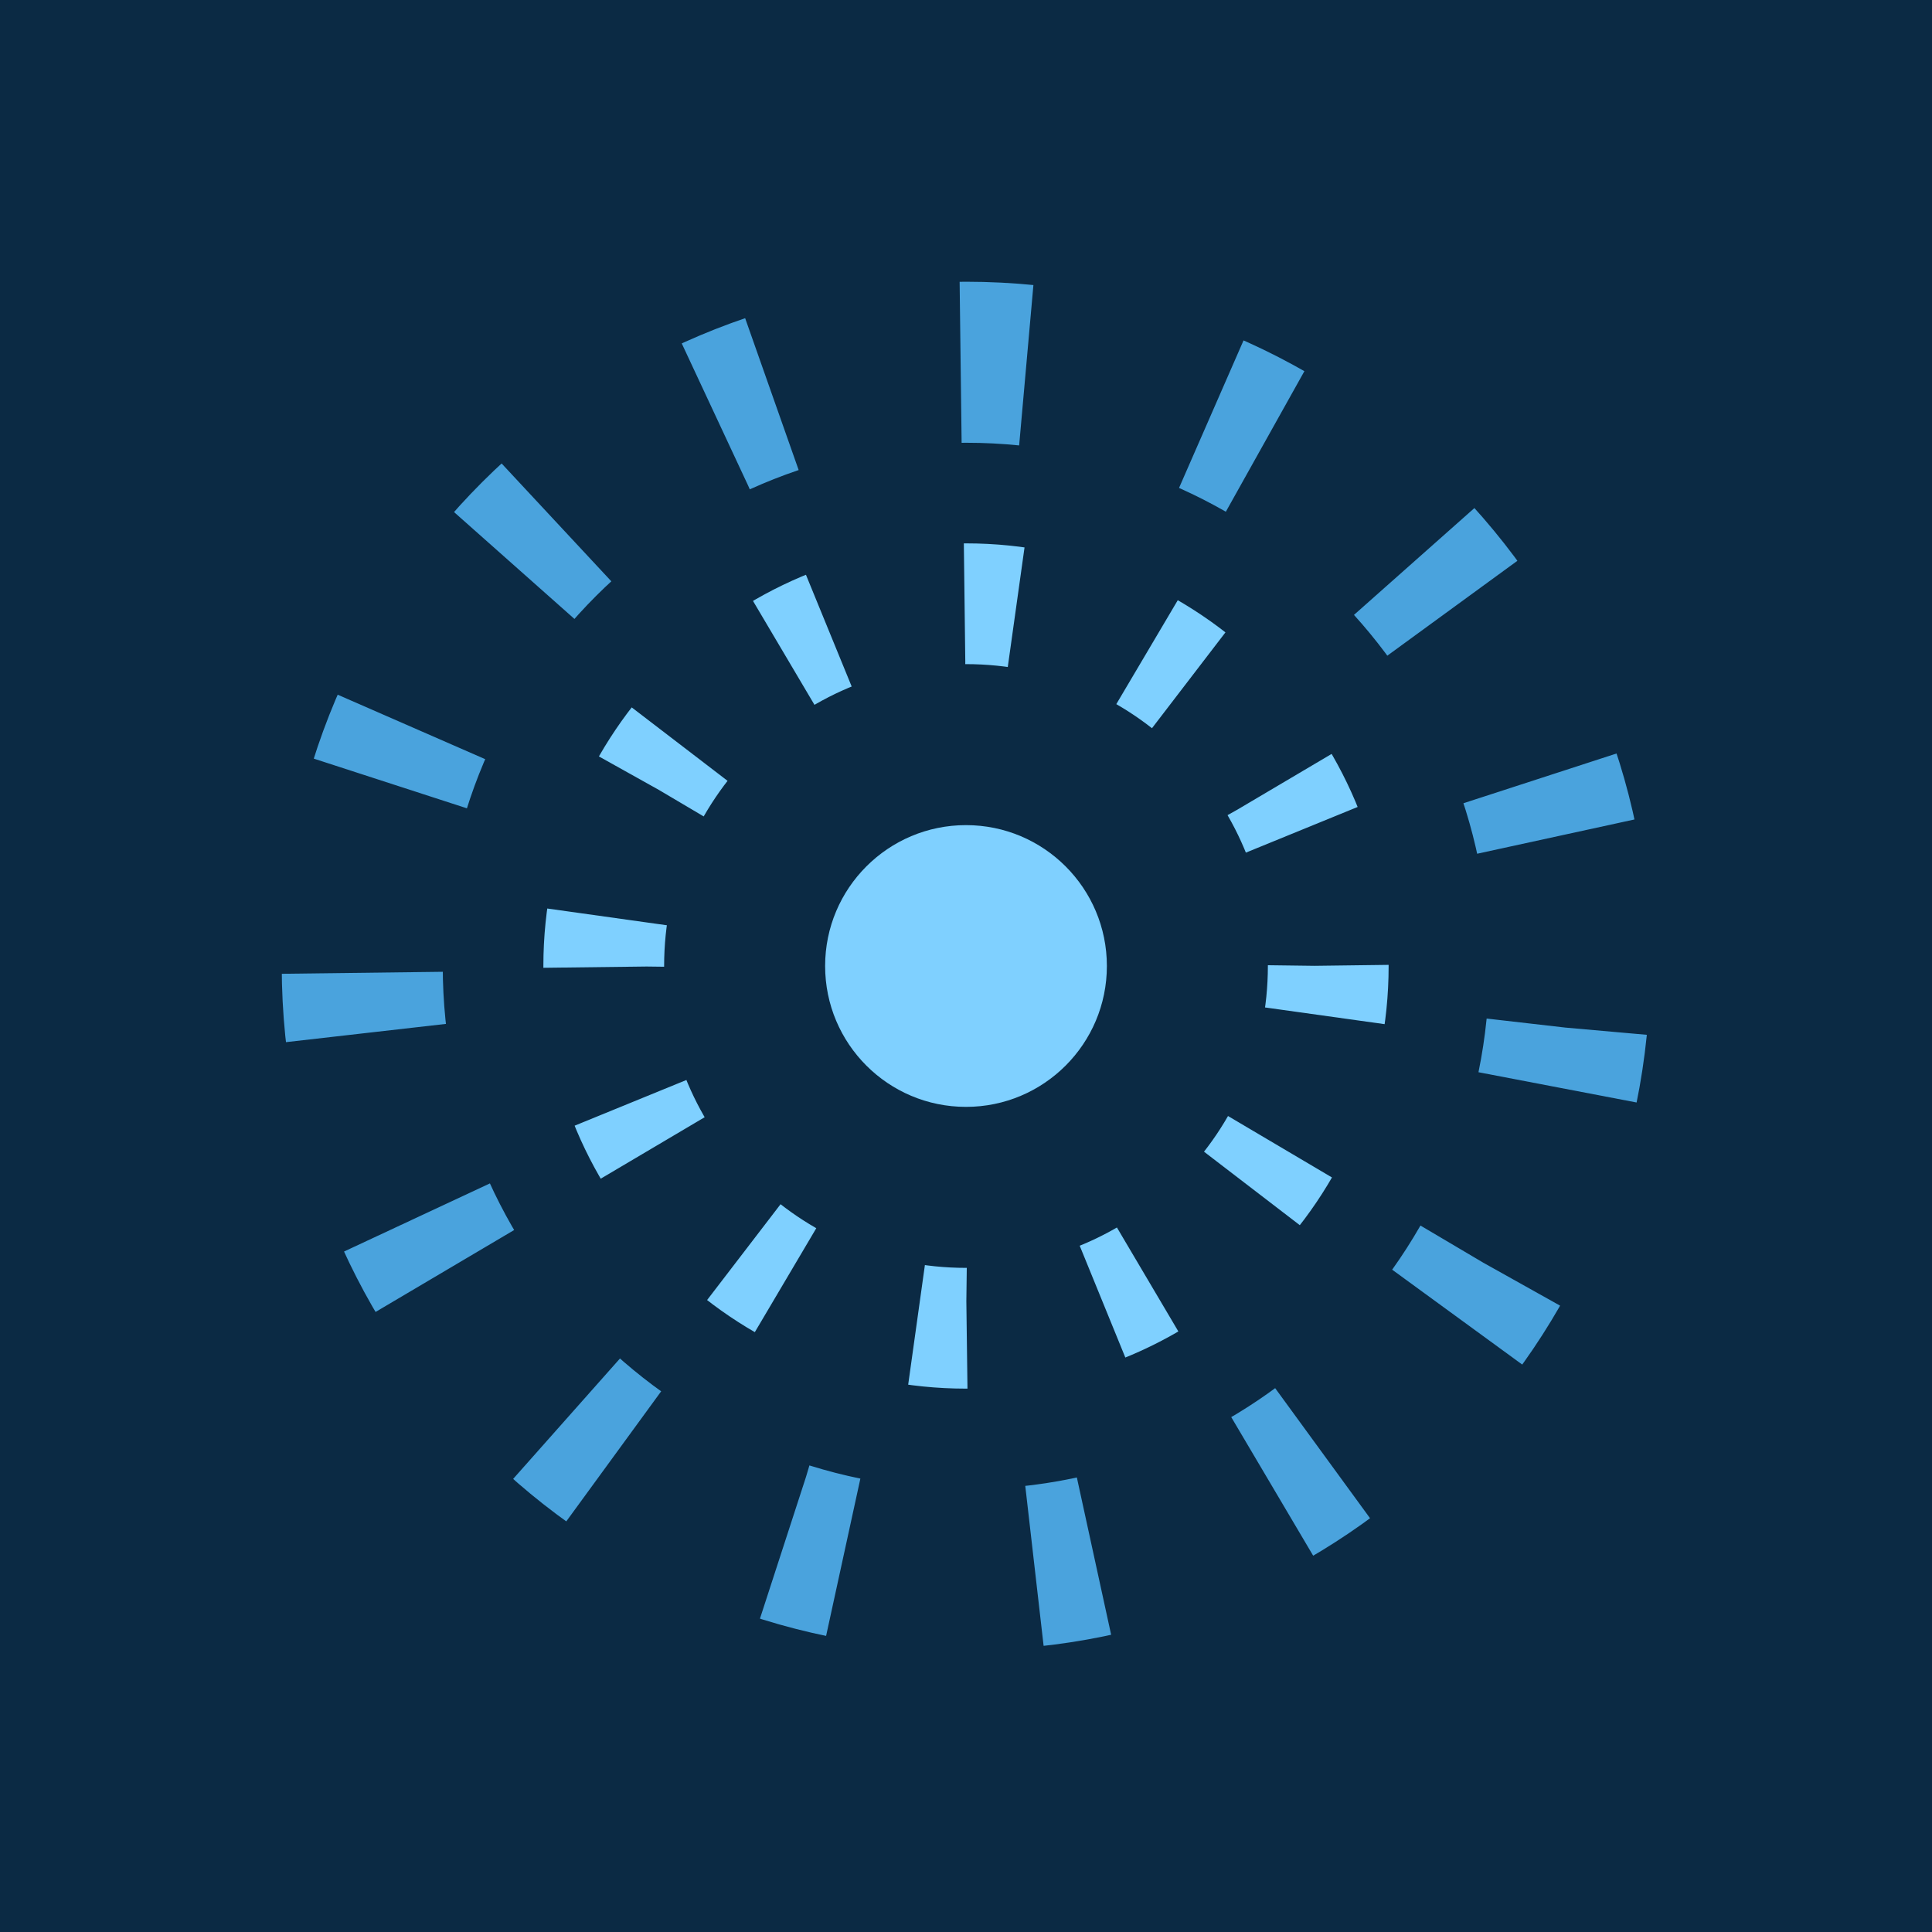
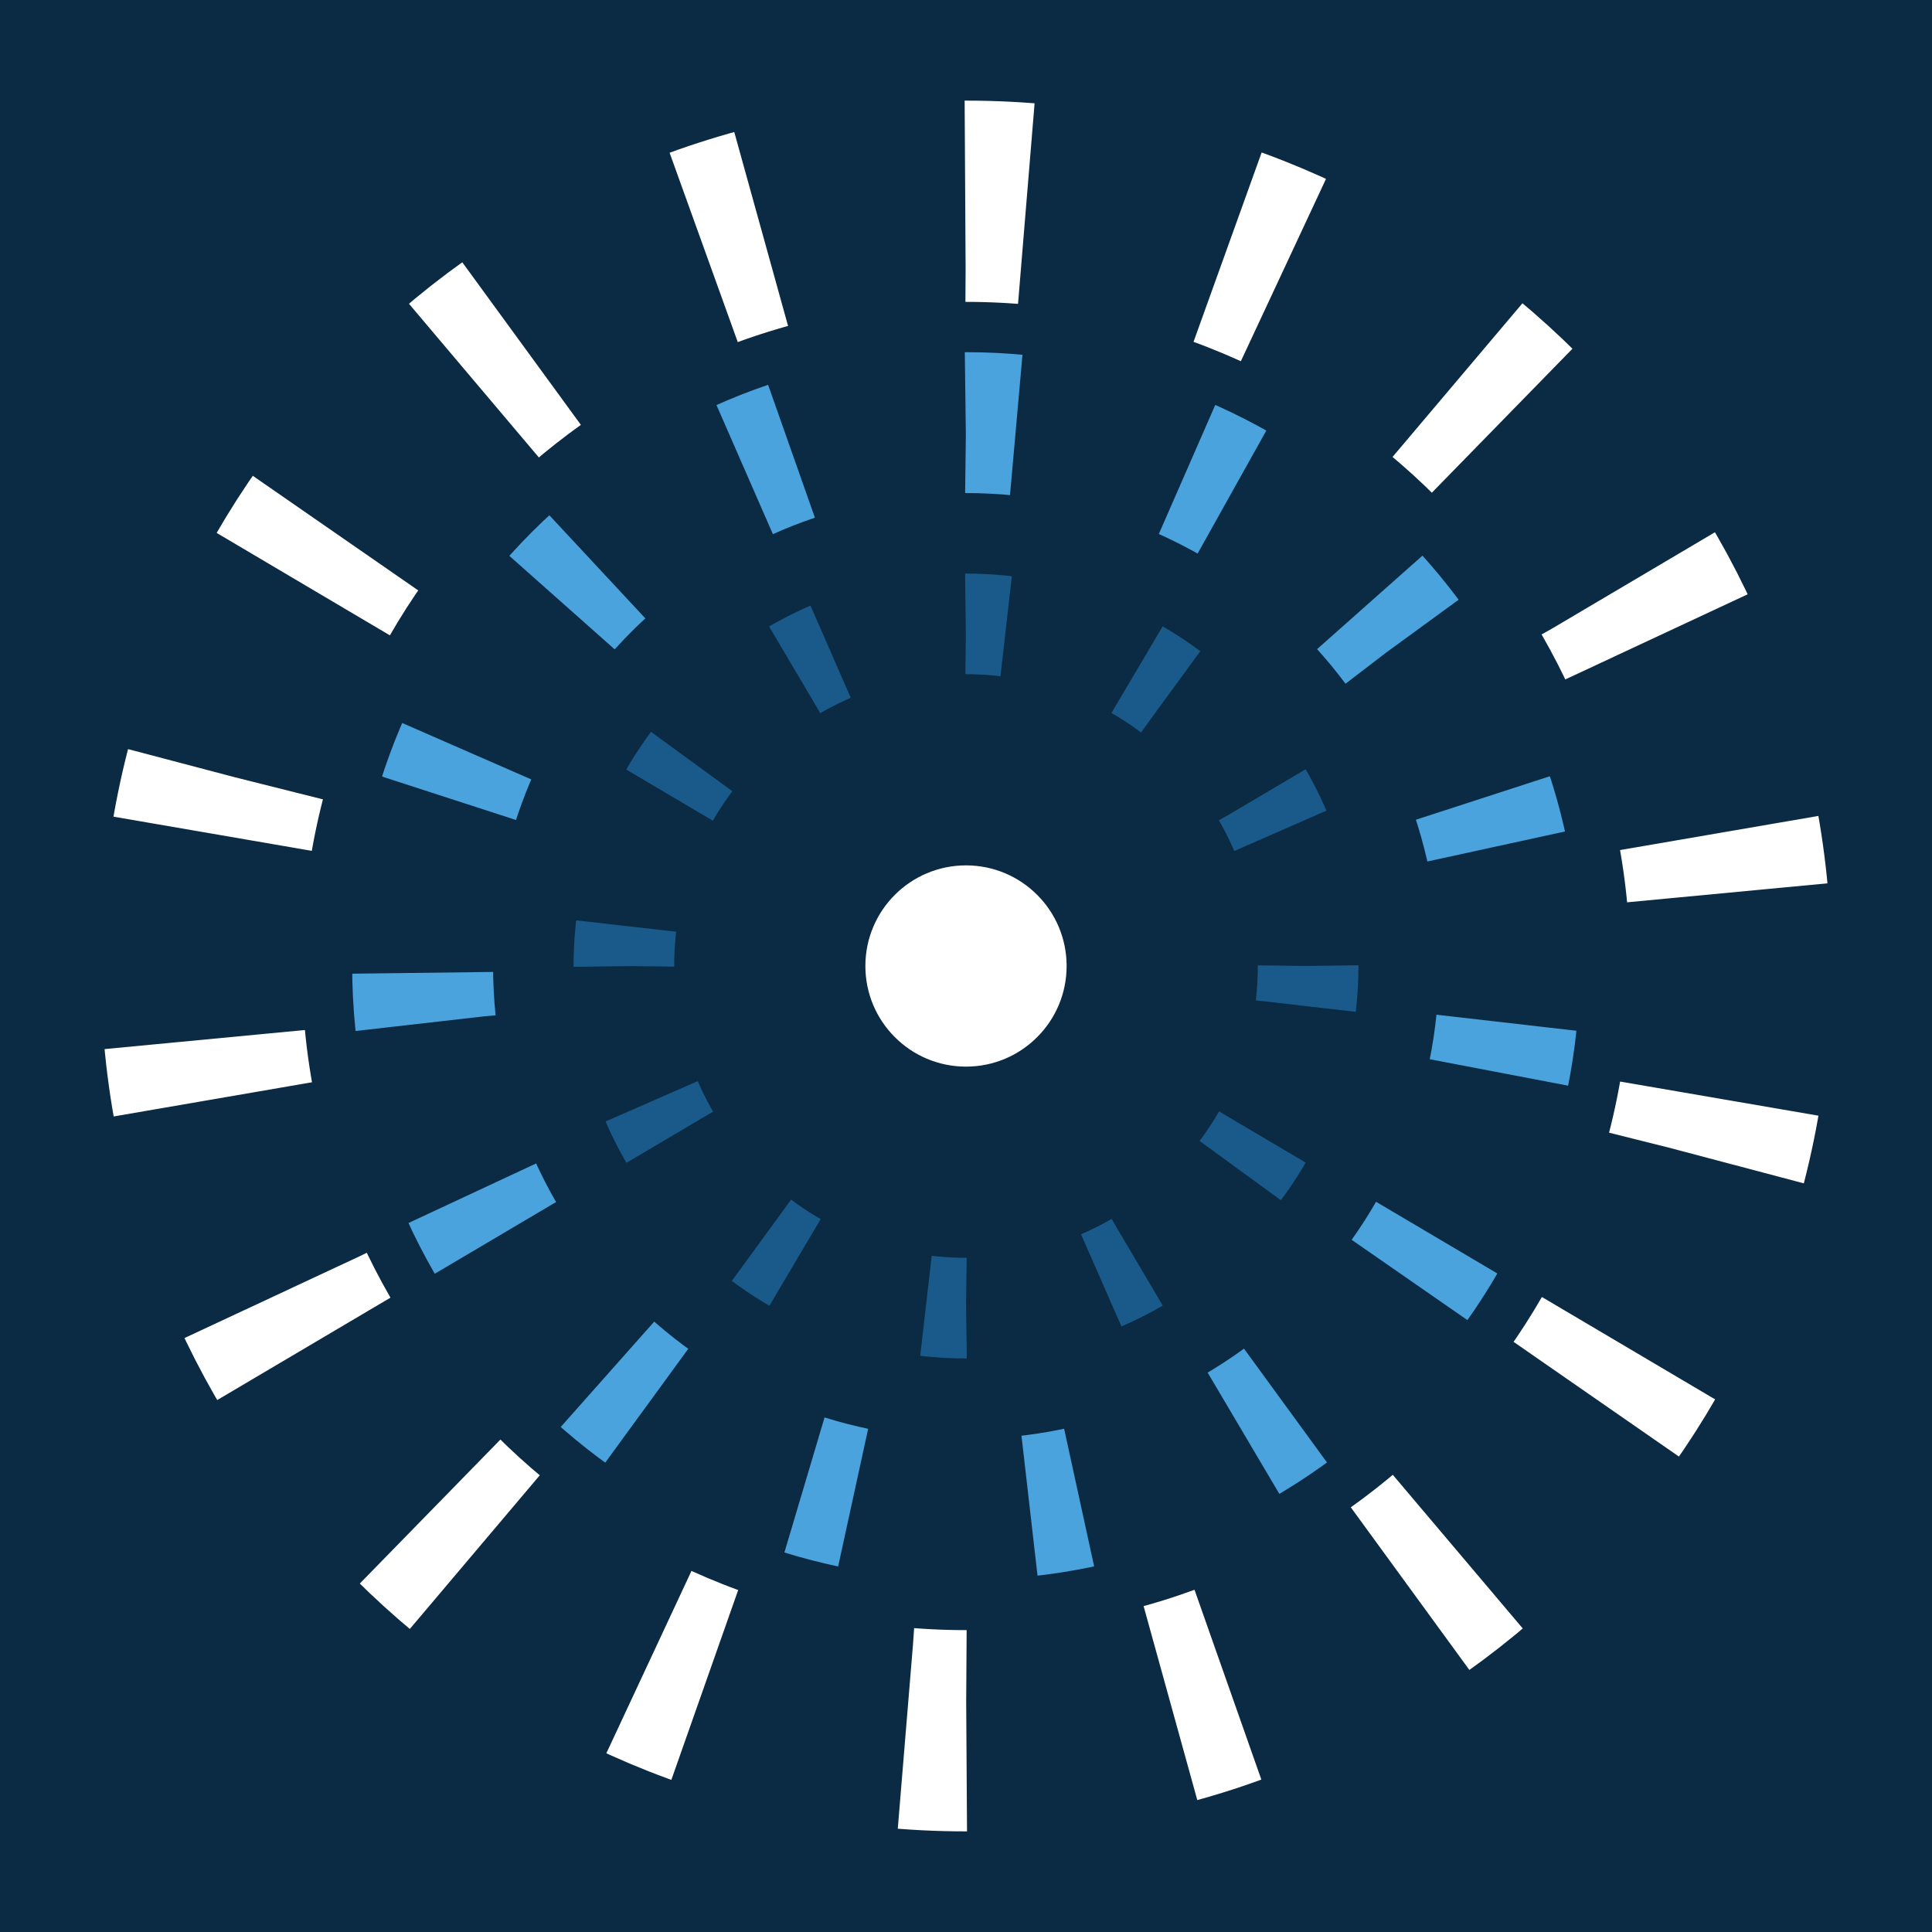
<svg xmlns="http://www.w3.org/2000/svg" viewBox="0 0 96 96" role="img" aria-label="Nexolve Technologies app icon">
  <rect width="96" height="96" fill="#0B2A44" />
  <g fill="none" transform="rotate(-90 48 48)">
-     <circle cx="48" cy="48" r="30" stroke="#4AA3DD" stroke-width="8" stroke-dasharray="3 9.55" />
-     <circle cx="48" cy="48" r="18" stroke="#7FD0FF" stroke-width="6" stroke-dasharray="2.5 6.92" />
+     <circle cx="48" cy="48" r="38" stroke="#FFFFFF" stroke-width="10" stroke-dasharray="3 10.264" />
+     <circle cx="48" cy="48" r="27" stroke="#4AA3DD" stroke-width="7" stroke-dasharray="2.5 8.81" />
+     <circle cx="48" cy="48" r="17" stroke="#1A5A8A" stroke-width="5" stroke-dasharray="2 6.901" />
  </g>
-   <circle cx="48" cy="48" r="7" fill="#7FD0FF" />
+   <circle cx="48" cy="48" r="5" fill="#FFFFFF" />
</svg>
